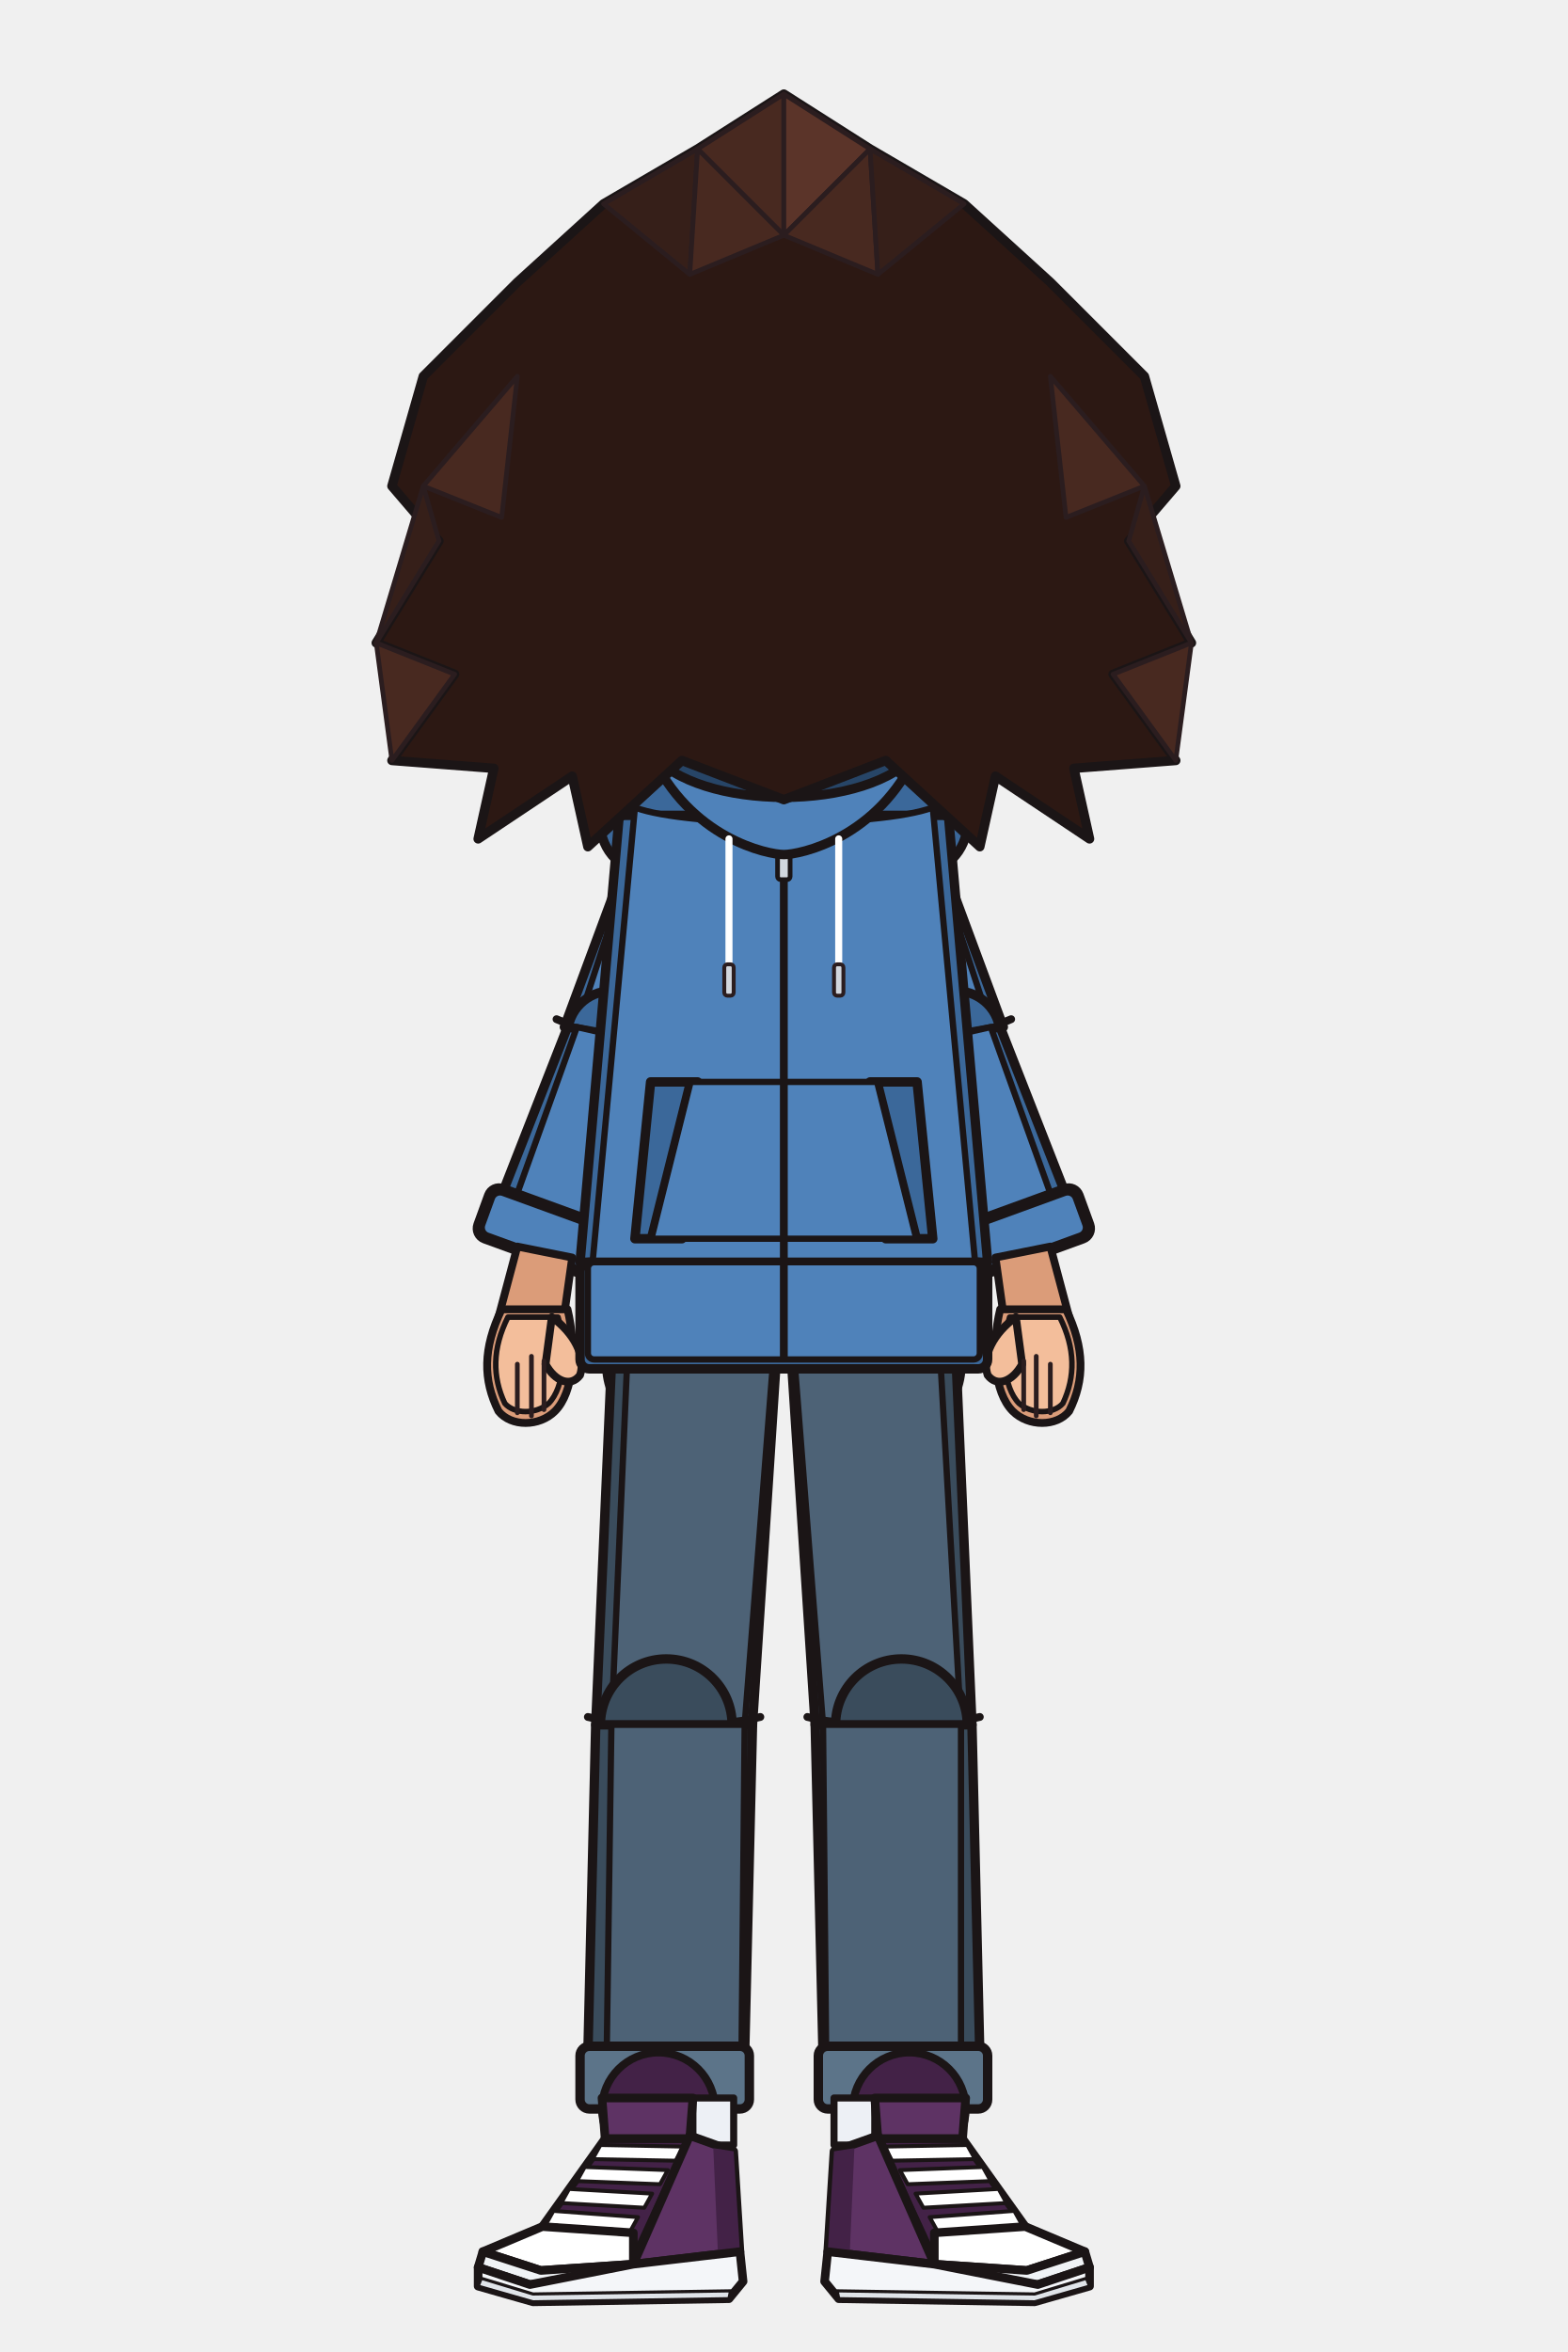
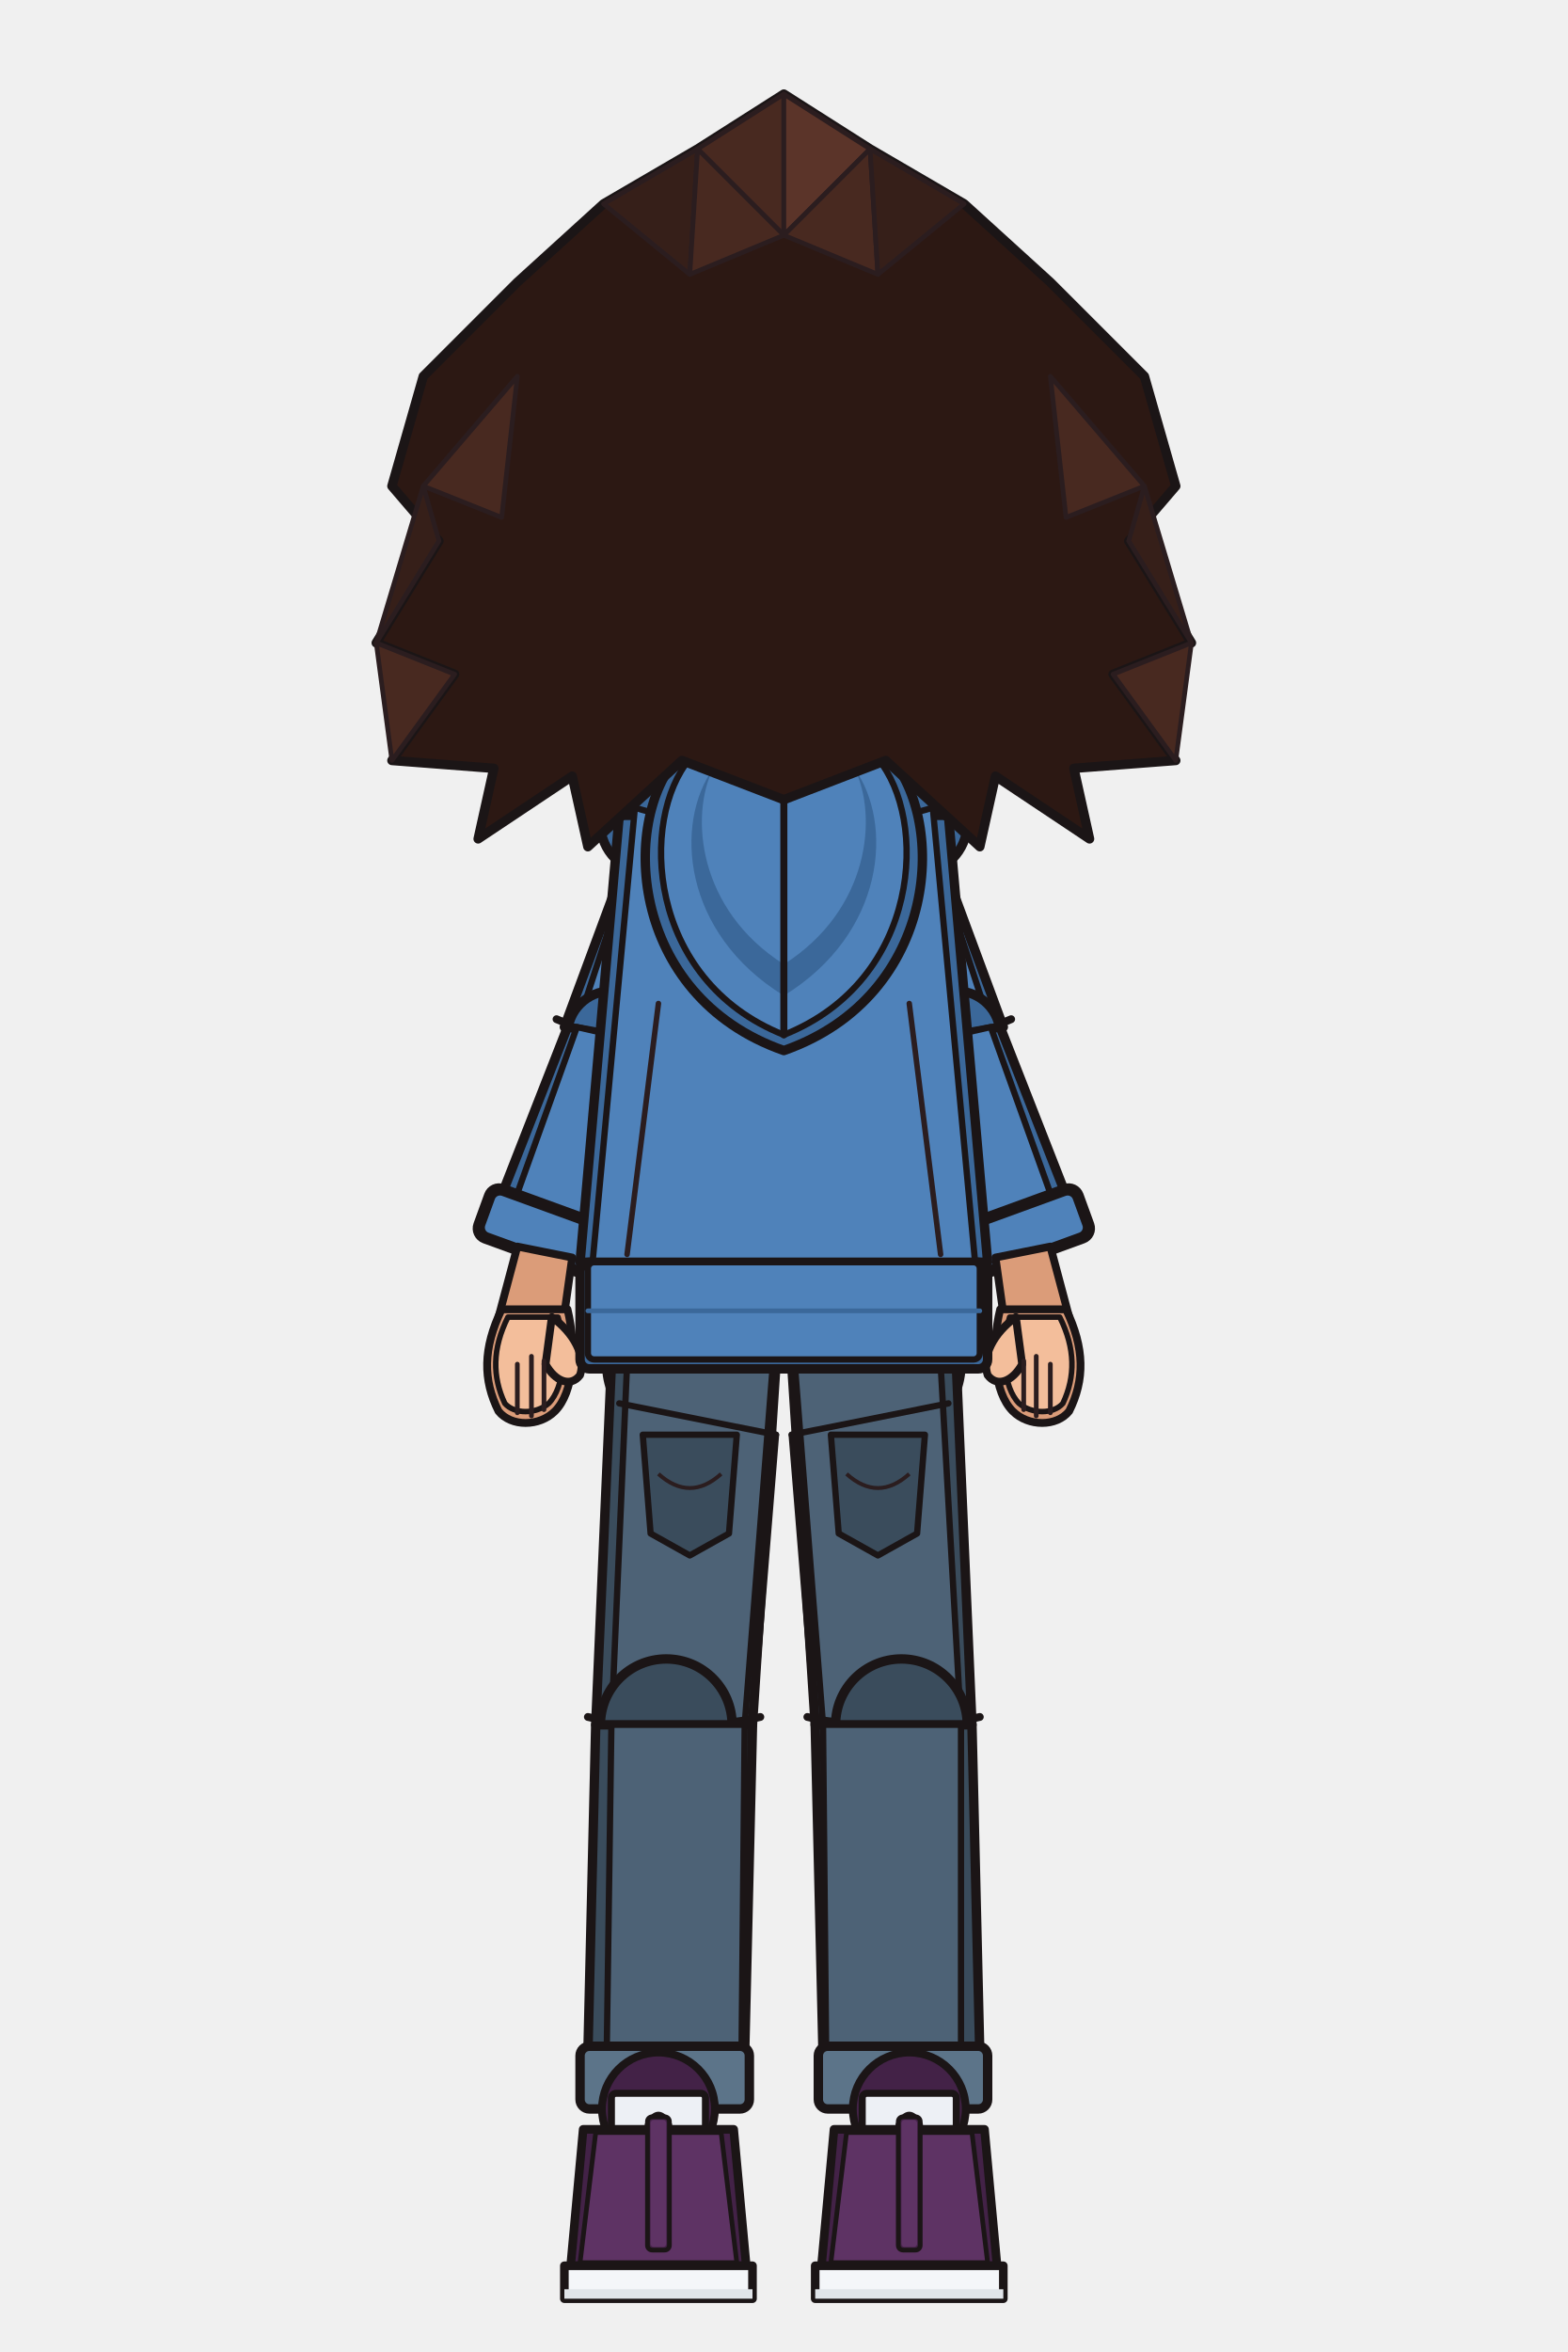
<svg xmlns="http://www.w3.org/2000/svg" viewBox="0 0 1000 1500" width="1000" height="1500">
  <rect width="1000" height="1500" fill="none" />
  <g id="character_root">
    <g id="fk_leg_r" transform="rotate(0.0, 565, 870)">
-       <g id="layer_leg_upper_right">
+       <g id="layer_leg_upper_back_right">
        <circle cx="565" cy="870" r="48" fill="#3a4c5c" stroke="#1b1516" stroke-width="6" />
        <path fill="#3a4c5c" stroke="#1b1516" stroke-width="6" stroke-linecap="round" stroke-linejoin="round" d="M505 870 L520 1100 L620 1100 L610 870 Z" />
        <path fill="#4d6276" stroke="#1b1516" stroke-width="4" stroke-linecap="round" stroke-linejoin="round" d="M507 870 L525 1100 L613 1100 L600 870 Z" />
+         <line x1="505" y1="915" x2="605" y2="895" stroke="#1b1516" stroke-width="4" stroke-linecap="round" />
+         <polygon points="530,915 590,915 585,978 560,992 535,978" fill="#3a4c5c" stroke="#1b1516" stroke-width="4" stroke-linejoin="round" />
+         <path fill="none" stroke="#2b1d1f" stroke-width="2.5" d="M540 940 Q560 958 580 940" />
+         <line x1="505" y1="915" x2="520" y2="1100" stroke="#1b1516" stroke-width="4" stroke-linecap="round" />
        <path fill="#3a4c5c" stroke="#1b1516" stroke-width="5" stroke-linecap="round" d="M515 1095 Q570 1108 625 1095" />
      </g>
      <g id="fk_leg_lower_r" transform="rotate(0.0, 575, 1100)">
        <g id="layer_leg_lower_right">
          <circle cx="575" cy="1100" r="42" fill="#3a4c5c" stroke="#1b1516" stroke-width="6" />
          <path fill="#3a4c5c" stroke="#1b1516" stroke-width="6" stroke-linecap="round" stroke-linejoin="round" d="M520 1100 L525 1310 L625 1310 L620 1100 Z" />
          <path fill="#4d6276" stroke="#1b1516" stroke-width="4" stroke-linecap="round" stroke-linejoin="round" d="M525 1100 L527 1310 L613 1310 L613 1100 Z" />
          <rect x="522" y="1305" width="108" height="40" rx="6" fill="#5c7489" stroke="#1b1516" stroke-width="6" />
        </g>
        <g id="fk_shoe_r" transform="rotate(0.0, 580, 1345)">
-           <g id="layer_shoe_right">
+           <g id="layer_shoe_back_right">
            <circle cx="580" cy="1345" r="36" fill="#432247" stroke="#1b1516" stroke-width="5" />
-             <path fill="#edf0f5" stroke="#1b1516" stroke-width="4.5" stroke-linecap="round" stroke-linejoin="round" d="M558 1338 L532 1338 L532 1368 L558 1368 Z" />
-             <path fill="#5e3364" stroke="#1b1516" stroke-width="5.5" stroke-linecap="round" stroke-linejoin="round" d="M616 1338 L558 1338 L560 1364 L614 1364 Z" />
-             <path fill="#432247" stroke="#1b1516" stroke-width="5.5" stroke-linecap="round" stroke-linejoin="round" d="M614 1364 L560 1364 L596 1442 L654 1420 Z" />
-             <path fill="#ffffff" stroke="#1b1516" stroke-width="2.5" stroke-linejoin="round" d="M617 1368 L564 1369 L569 1378 L622 1377 Z" />
-             <path fill="#ffffff" stroke="#1b1516" stroke-width="2.5" stroke-linejoin="round" d="M627 1382 L574 1384 L579 1393 L632 1391 Z" />
-             <path fill="#ffffff" stroke="#1b1516" stroke-width="2.5" stroke-linejoin="round" d="M637 1396 L584 1399 L589 1408 L642 1405 Z" />
-             <path fill="#ffffff" stroke="#1b1516" stroke-width="2.5" stroke-linejoin="round" d="M647 1410 L593 1414 L598 1423 L652 1419 Z" />
-             <path fill="#5e3364" stroke="#1b1516" stroke-width="5.5" stroke-linecap="round" stroke-linejoin="round" d="M560 1362 L532 1372 L528 1436 L596 1444 L560 1362 Z" />
-             <path fill="#432247" d="M545 1370 L532 1372 L528 1436 L542 1438 Z" />
-             <path fill="#ffffff" stroke="#1b1516" stroke-width="5.5" stroke-linecap="round" stroke-linejoin="round" d="M654 1420 L596 1424 L596 1444 L655 1448 L692 1436 Z" />
-             <path fill="#f0f3f6" stroke="#1b1516" stroke-width="5.5" stroke-linecap="round" stroke-linejoin="round" d="M692 1436 L655 1448 L596 1444 L604 1453 L662 1457 L695 1446 Z" />
-             <path fill="#f4f6f9" stroke="#1b1516" stroke-width="5.5" stroke-linecap="round" stroke-linejoin="round" d="M695 1446 L662 1457 L596 1444 L528 1436 L526 1455 L535 1466 L660 1468 L695 1458 Z" />
-             <path fill="#e0e4e9" stroke="#1b1516" stroke-width="2" stroke-linejoin="round" d="M693 1453 L660 1463 L534 1461 L535 1466 L660 1468 L695 1458 Z" />
+             <rect x="550" y="1335" width="60" height="25" rx="3" fill="#edf0f5" stroke="#1b1516" stroke-width="4.5" />
+             <path fill="#432247" stroke="#1b1516" stroke-width="5.5" stroke-linecap="round" stroke-linejoin="round" d="M532 1358 L628 1358 L636 1445 L524 1445 Z" />
+             <path fill="#5e3364" stroke="#1b1516" stroke-width="3" stroke-linecap="round" stroke-linejoin="round" d="M540 1360 L620 1360 L630 1443 L530 1443 Z" />
+             <path fill="#5e3364" stroke="#1b1516" stroke-width="3.5" stroke-linecap="round" d="M573 1355 Q580 1342 587 1355" />
+             <rect x="573" y="1350" width="14" height="85" rx="3" fill="#432247" stroke="#1b1516" stroke-width="3" />
+             <rect x="575" y="1352" width="10" height="81" rx="2" fill="#5e3364" />
+             <path fill="#f4f6f9" stroke="#1b1516" stroke-width="5.5" stroke-linecap="round" stroke-linejoin="round" d="M520 1445 L640 1445 L640 1466 L520 1466 Z" />
+             <rect x="520" y="1460" width="120" height="6" fill="#e0e4e9" />
          </g>
        </g>
      </g>
    </g>
    <g id="fk_leg_l" transform="rotate(0.0, 435, 870)">
-       <g id="layer_leg_upper_left">
+       <g id="layer_leg_upper_back_left">
        <circle cx="435" cy="870" r="48" fill="#3a4c5c" stroke="#1b1516" stroke-width="6" />
        <path fill="#3a4c5c" stroke="#1b1516" stroke-width="6" stroke-linecap="round" stroke-linejoin="round" d="M390 870 L380 1100 L480 1100 L495 870 Z" />
        <path fill="#4d6276" stroke="#1b1516" stroke-width="4" stroke-linecap="round" stroke-linejoin="round" d="M400 870 L390 1100 L475 1100 L493 870 Z" />
+         <line x1="395" y1="895" x2="495" y2="915" stroke="#1b1516" stroke-width="4" stroke-linecap="round" />
+         <polygon points="410,915 470,915 465,978 440,992 415,978" fill="#3a4c5c" stroke="#1b1516" stroke-width="4" stroke-linejoin="round" />
+         <path fill="none" stroke="#2b1d1f" stroke-width="2.5" d="M420 940 Q440 958 460 940" />
+         <line x1="495" y1="915" x2="480" y2="1100" stroke="#1b1516" stroke-width="4" stroke-linecap="round" />
        <path fill="#3a4c5c" stroke="#1b1516" stroke-width="5" stroke-linecap="round" d="M375 1095 Q430 1108 485 1095" />
      </g>
      <g id="fk_leg_lower_l" transform="rotate(0.0, 425, 1100)">
        <g id="layer_leg_lower_left">
          <circle cx="425" cy="1100" r="42" fill="#3a4c5c" stroke="#1b1516" stroke-width="6" />
          <path fill="#3a4c5c" stroke="#1b1516" stroke-width="6" stroke-linecap="round" stroke-linejoin="round" d="M380 1100 L375 1310 L475 1310 L480 1100 Z" />
          <path fill="#4d6276" stroke="#1b1516" stroke-width="4" stroke-linecap="round" stroke-linejoin="round" d="M390 1100 L387 1310 L473 1310 L475 1100 Z" />
          <rect x="370" y="1305" width="108" height="40" rx="6" fill="#5c7489" stroke="#1b1516" stroke-width="6" />
        </g>
        <g id="fk_shoe_l" transform="rotate(0.0, 420, 1345)">
-           <g id="layer_shoe_left">
+           <g id="layer_shoe_back_left">
            <circle cx="420" cy="1345" r="36" fill="#432247" stroke="#1b1516" stroke-width="5" />
-             <path fill="#edf0f5" stroke="#1b1516" stroke-width="4.5" stroke-linecap="round" stroke-linejoin="round" d="M442 1338 L468 1338 L468 1368 L442 1368 Z" />
-             <path fill="#5e3364" stroke="#1b1516" stroke-width="5.5" stroke-linecap="round" stroke-linejoin="round" d="M384 1338 L442 1338 L440 1364 L386 1364 Z" />
-             <path fill="#432247" stroke="#1b1516" stroke-width="5.5" stroke-linecap="round" stroke-linejoin="round" d="M386 1364 L440 1364 L404 1442 L346 1420 Z" />
-             <path fill="#ffffff" stroke="#1b1516" stroke-width="2.5" stroke-linejoin="round" d="M383 1368 L436 1369 L431 1378 L378 1377 Z" />
-             <path fill="#ffffff" stroke="#1b1516" stroke-width="2.5" stroke-linejoin="round" d="M373 1382 L426 1384 L421 1393 L368 1391 Z" />
-             <path fill="#ffffff" stroke="#1b1516" stroke-width="2.5" stroke-linejoin="round" d="M363 1396 L416 1399 L411 1408 L358 1405 Z" />
-             <path fill="#ffffff" stroke="#1b1516" stroke-width="2.5" stroke-linejoin="round" d="M353 1410 L407 1414 L402 1423 L348 1419 Z" />
-             <path fill="#5e3364" stroke="#1b1516" stroke-width="5.5" stroke-linecap="round" stroke-linejoin="round" d="M440 1362 L468 1372 L472 1436 L404 1444 L440 1362 Z" />
-             <path fill="#432247" d="M455 1370 L468 1372 L472 1436 L458 1438 Z" />
-             <path fill="#ffffff" stroke="#1b1516" stroke-width="5.5" stroke-linecap="round" stroke-linejoin="round" d="M346 1420 L404 1424 L404 1444 L345 1448 L308 1436 Z" />
-             <path fill="#f0f3f6" stroke="#1b1516" stroke-width="5.5" stroke-linecap="round" stroke-linejoin="round" d="M308 1436 L345 1448 L404 1444 L396 1453 L338 1457 L305 1446 Z" />
-             <path fill="#f4f6f9" stroke="#1b1516" stroke-width="5.5" stroke-linecap="round" stroke-linejoin="round" d="M305 1446 L338 1457 L404 1444 L472 1436 L474 1455 L465 1466 L340 1468 L305 1458 Z" />
-             <path fill="#e0e4e9" stroke="#1b1516" stroke-width="2" stroke-linejoin="round" d="M307 1453 L340 1463 L466 1461 L465 1466 L340 1468 L305 1458 Z" />
+             <rect x="390" y="1335" width="60" height="25" rx="3" fill="#edf0f5" stroke="#1b1516" stroke-width="4.5" />
+             <path fill="#432247" stroke="#1b1516" stroke-width="5.5" stroke-linecap="round" stroke-linejoin="round" d="M372 1358 L468 1358 L476 1445 L364 1445 Z" />
+             <path fill="#5e3364" stroke="#1b1516" stroke-width="3" stroke-linecap="round" stroke-linejoin="round" d="M380 1360 L460 1360 L470 1443 L370 1443 Z" />
+             <path fill="#5e3364" stroke="#1b1516" stroke-width="3.5" stroke-linecap="round" d="M413 1355 Q420 1342 427 1355" />
+             <rect x="413" y="1350" width="14" height="85" rx="3" fill="#432247" stroke="#1b1516" stroke-width="3" />
+             <rect x="415" y="1352" width="10" height="81" rx="2" fill="#5e3364" />
+             <path fill="#f4f6f9" stroke="#1b1516" stroke-width="5.5" stroke-linecap="round" stroke-linejoin="round" d="M360 1445 L480 1445 L480 1466 L360 1466 Z" />
+             <rect x="360" y="1460" width="120" height="6" fill="#e0e4e9" />
          </g>
        </g>
      </g>
    </g>
    <g id="fk_arm_r" transform="rotate(0.0, 585, 525)">
      <g id="layer_arm_upper_right">
        <circle cx="585" cy="525" r="32" fill="#3b689a" stroke="#1b1516" stroke-width="6" />
        <path fill="#3b689a" stroke="#1b1516" stroke-width="6" stroke-linecap="round" stroke-linejoin="round" d="M590 520 L640 655 L580 670 L555 545 Z" />
        <path fill="#4f82ba" stroke="#1b1516" stroke-width="4" stroke-linecap="round" stroke-linejoin="round" d="M588 520 L632 655 L585 668 L560 555 Z" />
        <path fill="#3b689a" stroke="#1b1516" stroke-width="5" stroke-linecap="round" d="M645 650 Q610 665 575 665" />
      </g>
      <g id="fk_arm_lower_r" transform="rotate(0.0, 610, 660)">
        <g id="layer_arm_lower_right">
          <circle cx="610" cy="660" r="28" fill="#3b689a" stroke="#1b1516" stroke-width="6" />
          <path fill="#3b689a" stroke="#1b1516" stroke-width="6" stroke-linecap="round" stroke-linejoin="round" d="M638 655 L685 775 L628 795 L582 665 Z" />
          <path fill="#4f82ba" stroke="#1b1516" stroke-width="4" stroke-linecap="round" stroke-linejoin="round" d="M632 655 L675 775 L632 792 L588 665 Z" />
          <g transform="rotate(-20, 655, 785)">
            <rect x="618" y="768" width="76" height="34" rx="7" fill="#3b689a" stroke="#1b1516" stroke-width="6" />
            <rect x="621" y="771" width="70" height="28" rx="5" fill="#4f82ba" stroke="#1b1516" stroke-width="3" />
          </g>
          <g id="boy_hand_r">
            <path fill="#db9c79" stroke="#1b1516" stroke-width="5" stroke-linecap="round" stroke-linejoin="round" d="M670 795 L682 840 L642 852 L635 802 Z" />
            <path fill="#db9c79" stroke="#1b1516" stroke-width="5" stroke-linecap="round" stroke-linejoin="round" d="M680 835 C692 860 692 880 682 900 C674 910 656 910 646 900 C634 888 632 860 638 835 Z" />
            <path fill="#f3be9b" stroke="#1b1516" stroke-width="3.5" stroke-linecap="round" stroke-linejoin="round" d="M676 840 C686 860 686 878 678 895 C672 902 658 902 650 895 C640 885 638 860 644 840 Z" />
            <path fill="#f3be9b" stroke="#1b1516" stroke-width="5" stroke-linecap="round" stroke-linejoin="round" d="M648 840 C634 850 626 865 630 877 C636 885 646 881 652 870 Z" />
            <line x1="670" y1="901" x2="670" y2="870" stroke="#2b1d1f" stroke-width="3" stroke-linecap="round" />
            <line x1="661" y1="903" x2="661" y2="865" stroke="#2b1d1f" stroke-width="3" stroke-linecap="round" />
            <line x1="653" y1="899" x2="653" y2="868" stroke="#2b1d1f" stroke-width="3" stroke-linecap="round" />
          </g>
        </g>
      </g>
    </g>
    <g id="fk_arm_l" transform="rotate(0.0, 415, 525)">
      <g id="layer_arm_upper_left">
        <circle cx="415" cy="525" r="32" fill="#3b689a" stroke="#1b1516" stroke-width="6" />
        <path fill="#3b689a" stroke="#1b1516" stroke-width="6" stroke-linecap="round" stroke-linejoin="round" d="M410 520 L360 655 L420 670 L445 545 Z" />
        <path fill="#4f82ba" stroke="#1b1516" stroke-width="4" stroke-linecap="round" stroke-linejoin="round" d="M412 520 L368 655 L415 668 L440 555 Z" />
        <path fill="#3b689a" stroke="#1b1516" stroke-width="5" stroke-linecap="round" d="M355 650 Q390 665 425 665" />
      </g>
      <g id="fk_arm_lower_l" transform="rotate(0.0, 390, 660)">
        <g id="layer_arm_lower_left">
          <circle cx="390" cy="660" r="28" fill="#3b689a" stroke="#1b1516" stroke-width="6" />
          <path fill="#3b689a" stroke="#1b1516" stroke-width="6" stroke-linecap="round" stroke-linejoin="round" d="M362 655 L315 775 L372 795 L418 665 Z" />
          <path fill="#4f82ba" stroke="#1b1516" stroke-width="4" stroke-linecap="round" stroke-linejoin="round" d="M368 655 L325 775 L368 792 L412 665 Z" />
          <g transform="rotate(20, 345, 785)">
            <rect x="306" y="768" width="76" height="34" rx="7" fill="#3b689a" stroke="#1b1516" stroke-width="6" />
            <rect x="309" y="771" width="70" height="28" rx="5" fill="#4f82ba" stroke="#1b1516" stroke-width="3" />
          </g>
          <g id="boy_hand_l">
            <path fill="#db9c79" stroke="#1b1516" stroke-width="5" stroke-linecap="round" stroke-linejoin="round" d="M330 795 L318 840 L358 852 L365 802 Z" />
            <path fill="#db9c79" stroke="#1b1516" stroke-width="5" stroke-linecap="round" stroke-linejoin="round" d="M320 835 C308 860 308 880 318 900 C326 910 344 910 354 900 C366 888 368 860 362 835 Z" />
            <path fill="#f3be9b" stroke="#1b1516" stroke-width="3.5" stroke-linecap="round" stroke-linejoin="round" d="M324 840 C314 860 314 878 322 895 C328 902 342 902 350 895 C360 885 362 860 356 840 Z" />
            <path fill="#f3be9b" stroke="#1b1516" stroke-width="5" stroke-linecap="round" stroke-linejoin="round" d="M352 840 C366 850 374 865 370 877 C364 885 354 881 348 870 Z" />
            <line x1="330" y1="901" x2="330" y2="870" stroke="#2b1d1f" stroke-width="3" stroke-linecap="round" />
            <line x1="339" y1="903" x2="339" y2="865" stroke="#2b1d1f" stroke-width="3" stroke-linecap="round" />
            <line x1="347" y1="899" x2="347" y2="868" stroke="#2b1d1f" stroke-width="3" stroke-linecap="round" />
          </g>
        </g>
      </g>
    </g>
-     <g id="layer_torso">
-       <path fill="#274567" stroke="#1b1516" stroke-width="6" stroke-linecap="round" stroke-linejoin="round" d="M420 475 C440 435 560 435 580 475 C605 525 395 525 420 475 Z" />
+     <g id="layer_torso_back">
+       <path fill="#274567" d="M440 480 C460 460 540 460 560 480 C540 500 460 500 440 480 Z" />
      <path fill="#3b689a" stroke="#1b1516" stroke-width="6" stroke-linecap="round" stroke-linejoin="round" d="M395 520 L370 805 L630 805 L605 520 Z" />
      <path fill="#4f82ba" stroke="#1b1516" stroke-width="4" stroke-linecap="round" stroke-linejoin="round" d="M405 515 C440 528 560 528 595 515 L622 805 L378 805 Z" />
+       <line x1="420" y1="640" x2="400" y2="800" stroke="#2b1d1f" stroke-width="3.5" stroke-linecap="round" />
+       <line x1="580" y1="640" x2="600" y2="800" stroke="#2b1d1f" stroke-width="3.5" stroke-linecap="round" />
      <rect x="370" y="805" width="260" height="68" rx="6" fill="#3b689a" stroke="#1b1516" stroke-width="6" />
      <rect x="375" y="805" width="250" height="62" rx="4" fill="#4f82ba" stroke="#1b1516" stroke-width="4" />
-       <path fill="#3b689a" stroke="#1b1516" stroke-width="6" stroke-linecap="round" stroke-linejoin="round" d="M415 690 L445 690 L435 790 L405 790 Z" />
-       <path fill="#3b689a" stroke="#1b1516" stroke-width="6" stroke-linecap="round" stroke-linejoin="round" d="M585 690 L555 690 L565 790 L595 790 Z" />
-       <path fill="#4f82ba" stroke="#1b1516" stroke-width="4" stroke-linecap="round" stroke-linejoin="round" d="M440 690 L560 690 L585 790 L415 790 Z" />
-       <line x1="415" y1="790" x2="440" y2="690" stroke="#1b1516" stroke-width="5" stroke-linecap="round" />
-       <line x1="585" y1="790" x2="560" y2="690" stroke="#1b1516" stroke-width="5" stroke-linecap="round" />
-       <line x1="500" y1="535" x2="500" y2="865" stroke="#1b1516" stroke-width="5" stroke-linecap="round" />
-       <rect x="496" y="545" width="8" height="16" rx="2" fill="#d2d7de" stroke="#1b1516" stroke-width="3" />
-       <path fill="#4f82ba" stroke="#1b1516" stroke-width="6" stroke-linecap="round" stroke-linejoin="round" d="M415 480 C440 535 490 545 500 545 C510 545 560 535 585 480 C555 518 445 518 415 480 Z" />
-       <path fill="none" stroke="#ffffff" stroke-width="4.5" stroke-linecap="round" d="M465 535 L465 615" />
-       <rect x="462" y="615" width="6" height="20" rx="2" fill="#d2d7de" stroke="#2b1d1f" stroke-width="2.5" />
-       <path fill="none" stroke="#ffffff" stroke-width="4.5" stroke-linecap="round" d="M535 535 L535 615" />
-       <rect x="532" y="615" width="6" height="20" rx="2" fill="#d2d7de" stroke="#2b1d1f" stroke-width="2.5" />
+       <line x1="375" y1="836" x2="625" y2="836" stroke="#3b689a" stroke-width="3" stroke-linecap="round" />
+       <path fill="#3b689a" stroke="#1b1516" stroke-width="6" stroke-linecap="round" stroke-linejoin="round" d="M435 480 C395 520 400 635 500 670 C600 635 605 520 565 480 C540 465 460 465 435 480 Z" />
+       <path fill="#4f82ba" stroke="#1b1516" stroke-width="4" stroke-linecap="round" stroke-linejoin="round" d="M440 484 C408 522 412 625 500 660 C588 625 592 522 560 484 C538 472 462 472 440 484 Z" />
+       <path fill="#3b689a" d="M455 490 C430 525 435 595 500 635 C565 595 570 525 545 490 C560 520 555 580 500 615 C445 580 440 520 455 490 Z" />
+       <path fill="none" stroke="#1b1516" stroke-width="4.5" stroke-linecap="round" d="M500 472 L500 660" />
    </g>
    <g id="fk_head" transform="rotate(0.0, 500, 500)">
      <g id="layer_head_back">
        <path fill="#2c1813" stroke="#1b1516" stroke-width="6" stroke-linecap="round" stroke-linejoin="round" d="M500 60 L445 95 L385 130 L330 180 L270 240 L250 310 L280 345 L240 410 L290 430 L250 485 L315 490 L305 535 L365 495 L375 540 L435 485 L500 510 L565 485 L625 540 L635 495 L695 535 L685 490 L750 485 L710 430 L760 410 L720 345 L750 310 L730 240 L670 180 L615 130 L555 95 Z" />
        <polygon points="330,240 270,310 320,330" fill="#482920" stroke="#2b1d1f" stroke-width="3" stroke-linejoin="round" />
        <polygon points="270,310 280,345 240,410" fill="#361f19" stroke="#2b1d1f" stroke-width="3" stroke-linejoin="round" />
        <polygon points="240,410 290,430 250,485" fill="#482920" stroke="#2b1d1f" stroke-width="3" stroke-linejoin="round" />
        <polygon points="670,240 730,310 680,330" fill="#482920" stroke="#2b1d1f" stroke-width="3" stroke-linejoin="round" />
        <polygon points="730,310 720,345 760,410" fill="#361f19" stroke="#2b1d1f" stroke-width="3" stroke-linejoin="round" />
        <polygon points="760,410 710,430 750,485" fill="#482920" stroke="#2b1d1f" stroke-width="3" stroke-linejoin="round" />
        <polygon points="500,60 445,95 500,150" fill="#482920" stroke="#2b1d1f" stroke-width="3" stroke-linejoin="round" />
        <polygon points="500,60 500,150 555,95" fill="#5b3429" stroke="#2b1d1f" stroke-width="3" stroke-linejoin="round" />
        <polygon points="445,95 385,130 440,175" fill="#361f19" stroke="#2b1d1f" stroke-width="3" stroke-linejoin="round" />
        <polygon points="445,95 440,175 500,150" fill="#482920" stroke="#2b1d1f" stroke-width="3" stroke-linejoin="round" />
        <polygon points="555,95 500,150 560,175" fill="#482920" stroke="#2b1d1f" stroke-width="3" stroke-linejoin="round" />
        <polygon points="555,95 615,130 560,175" fill="#361f19" stroke="#2b1d1f" stroke-width="3" stroke-linejoin="round" />
      </g>
    </g>
  </g>
</svg>
